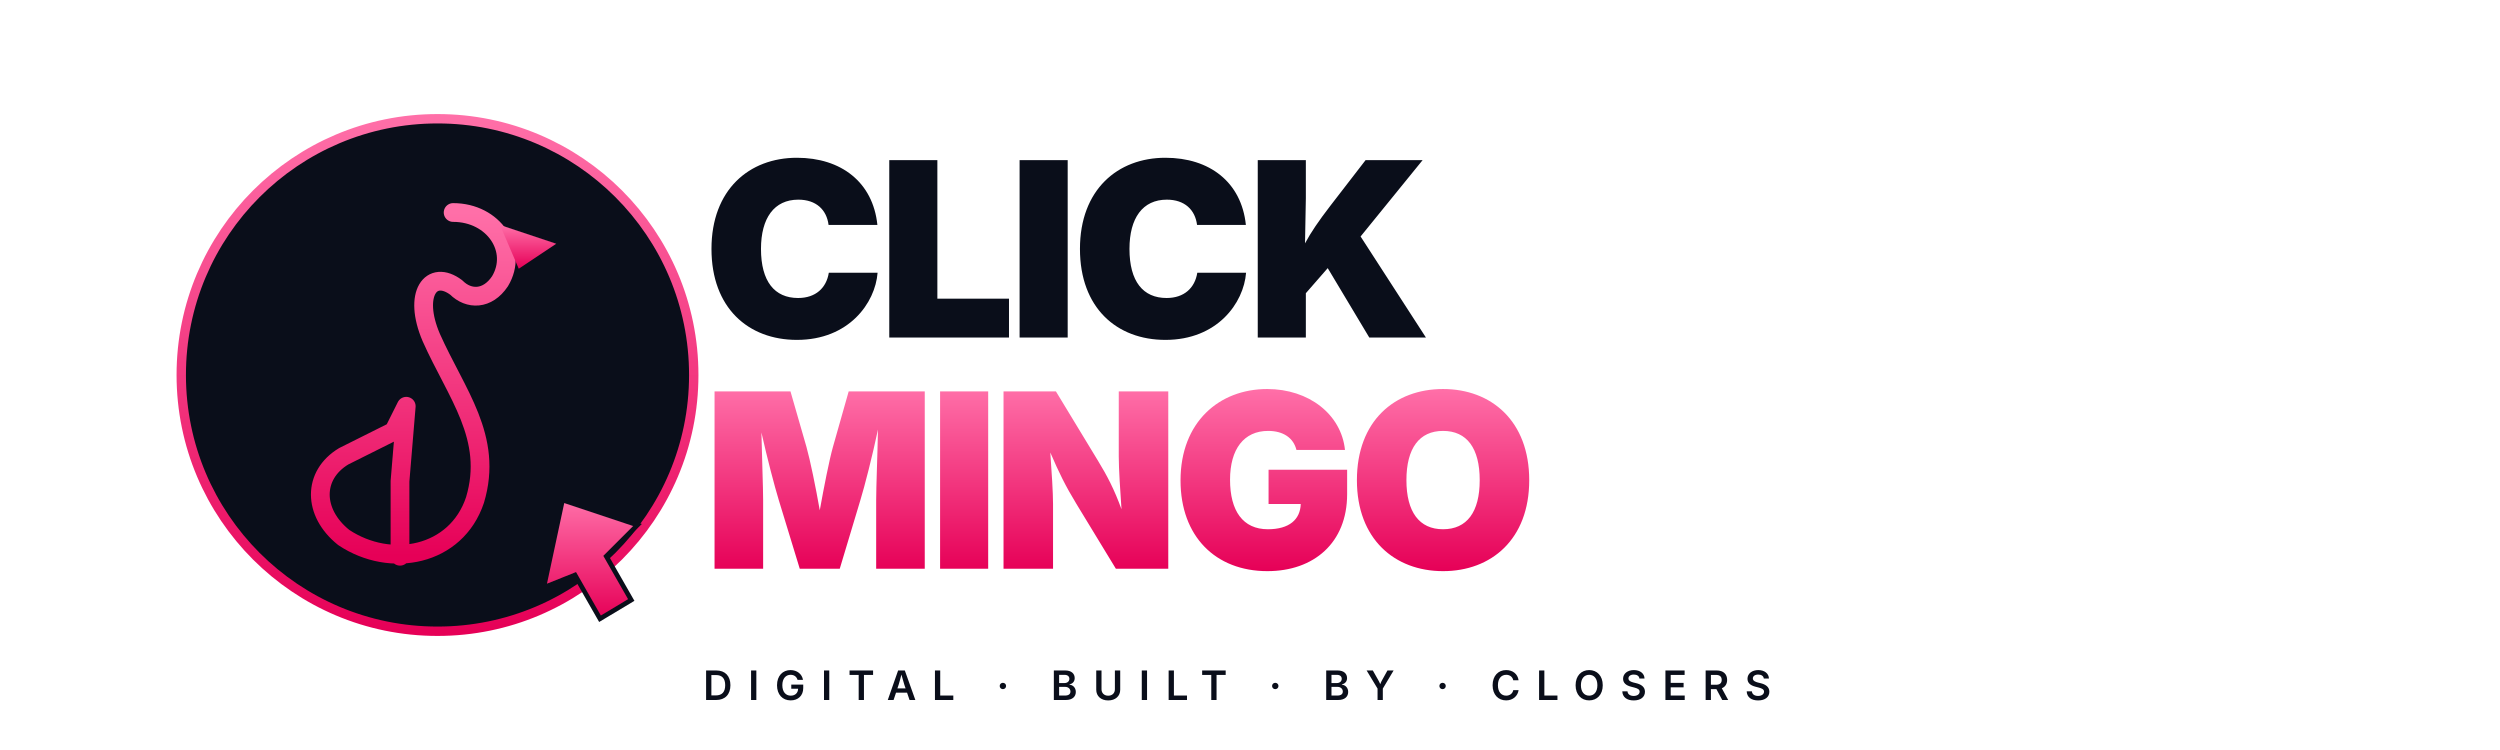
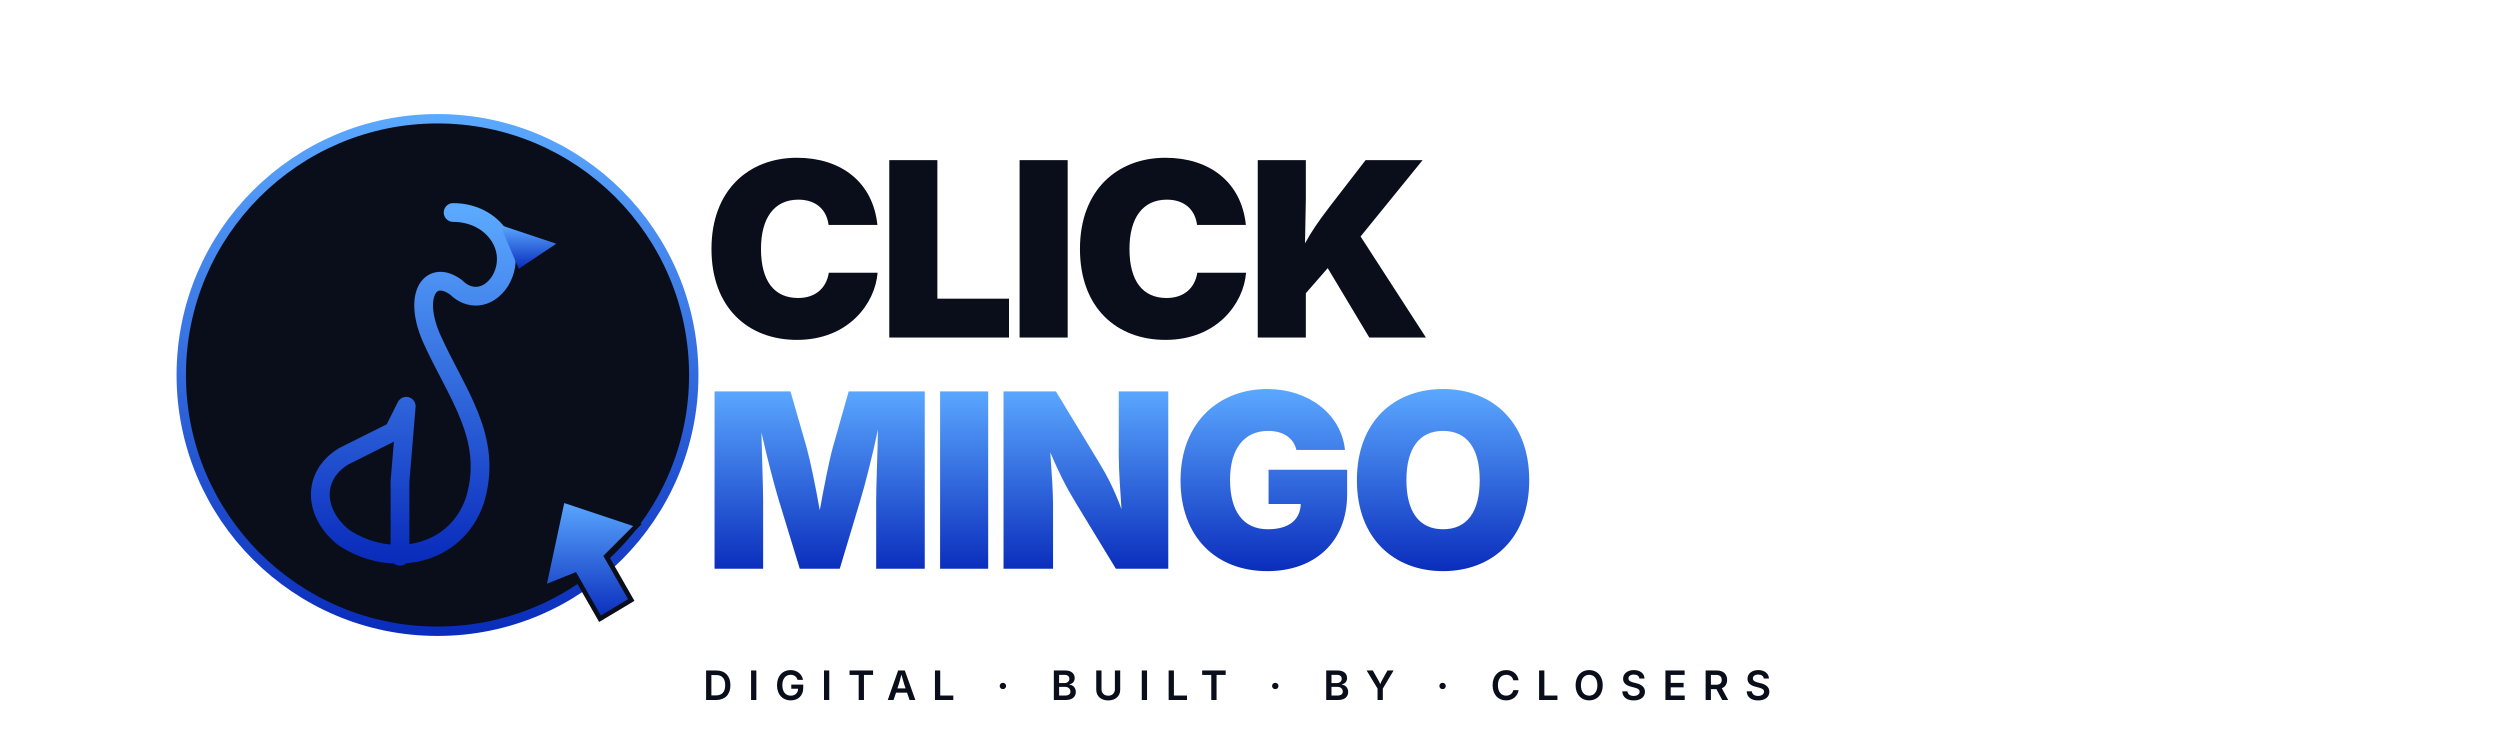
<svg xmlns="http://www.w3.org/2000/svg" viewBox="0 0 800 240" width="800" height="240">
  <defs>
    <linearGradient id="markPink" x1="0" y1="0" x2="0" y2="1">
-       <stop offset="0%" stop-color="#FF6FA8" />
-       <stop offset="100%" stop-color="#E60057" />
+       <stop offset="0%" stop-color="#5BA8FF" />
+       <stop offset="100%" stop-color="#0A2DBC" />
    </linearGradient>
  </defs>
  <g transform="translate(50,30)">
    <circle cx="90" cy="90" r="82" fill="#0A0E1A" />
    <circle cx="90" cy="90" r="82" fill="none" stroke="url(#markPink)" stroke-width="3" />
    <path d="       M 95 38       C 108 38, 116 50, 110 60       C 106 66, 100 66, 96 62       C 88 56, 82 64, 88 78       C 96 96, 108 110, 102 130       C 96 148, 75 152, 60 142       C 50 134, 50 122, 60 116       L 76 108       L 80 100       L 78 124       L 78 148     " stroke="url(#markPink)" stroke-width="6" stroke-linecap="round" stroke-linejoin="round" fill="none" />
    <path d="M 110 42 L 128 48 L 116 56 Z" fill="url(#markPink)" />
    <path d="M 130 130 L 154 138 L 144 148 L 152 162 L 142 168 L 134 154 L 124 158 Z" fill="url(#markPink)" stroke="#0A0E1A" stroke-width="1.5" />
  </g>
  <g transform="translate(225,108)">
    <text font-family="'Inter', system-ui, sans-serif" font-weight="900" font-size="78" letter-spacing="-2.4" fill="#0A0E1A">CLICK</text>
    <text y="74" font-family="'Inter', system-ui, sans-serif" font-weight="900" font-size="78" letter-spacing="-2.4" fill="url(#markPink)">MINGO</text>
    <line x1="0" y1="92" x2="240" y2="92" stroke="url(#markPink)" stroke-width="2" />
    <text y="116" font-family="'Inter', system-ui, sans-serif" font-weight="600" font-size="13" letter-spacing="5" fill="#0A0E1A">DIGITAL · BUILT · BY · CLOSERS</text>
  </g>
</svg>
